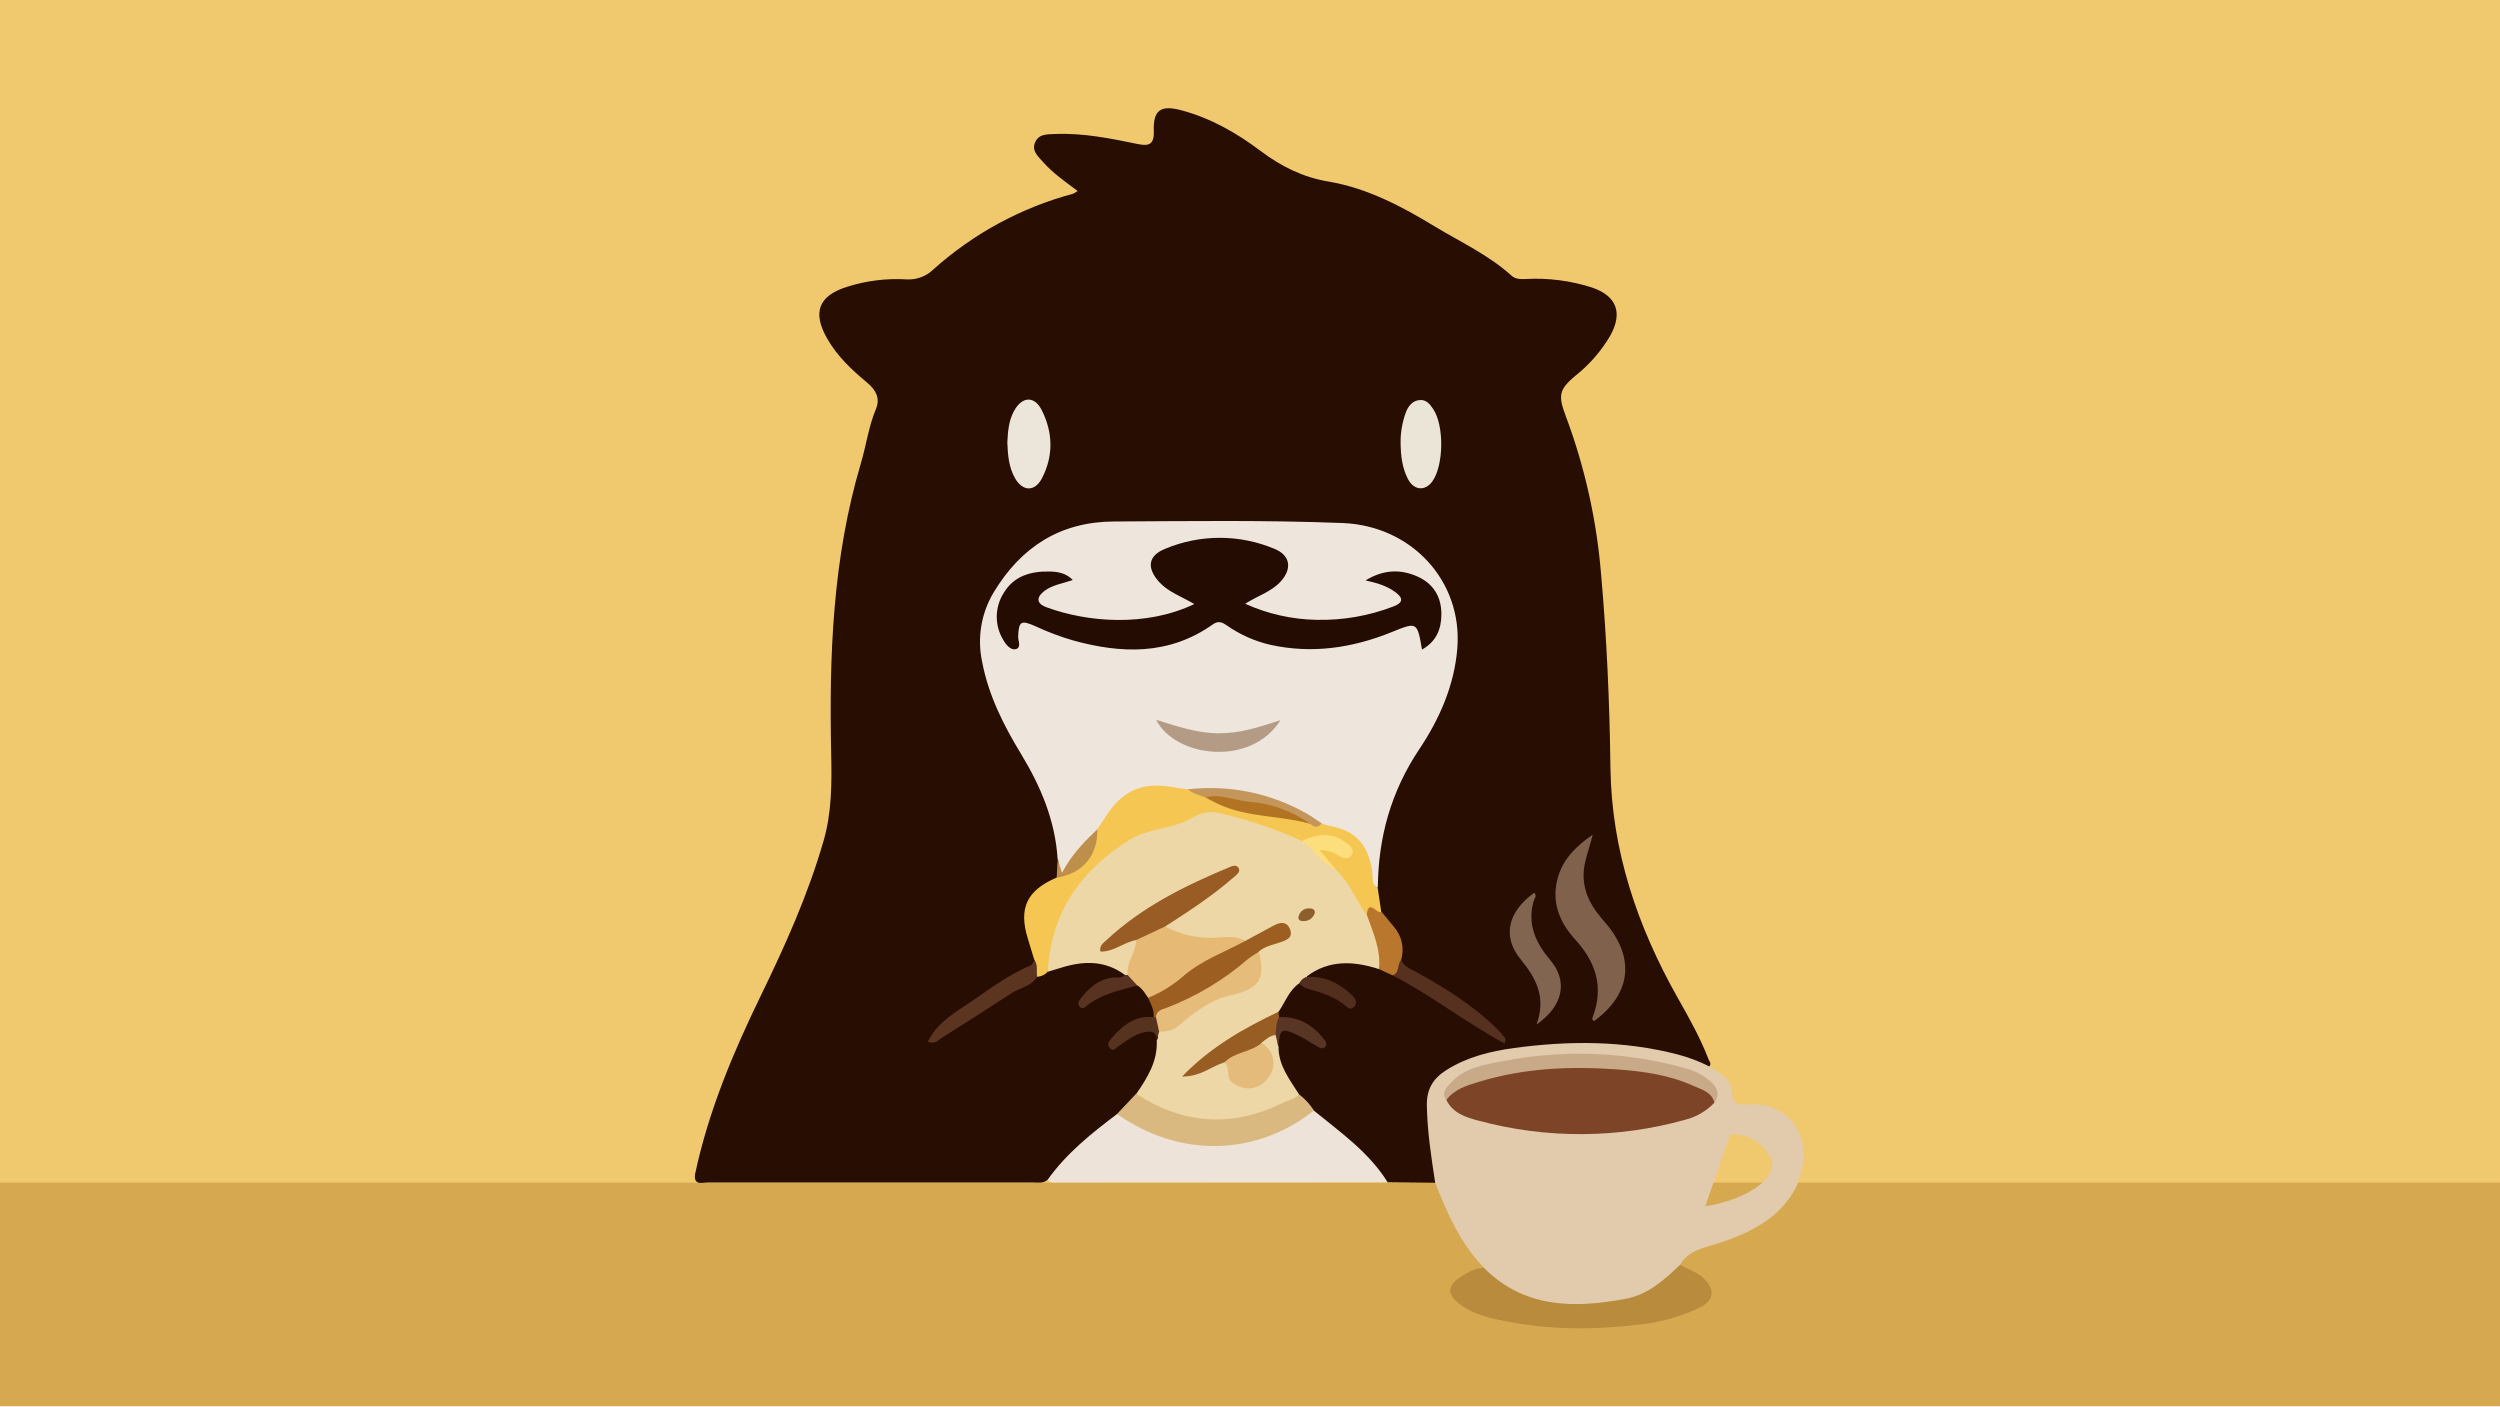
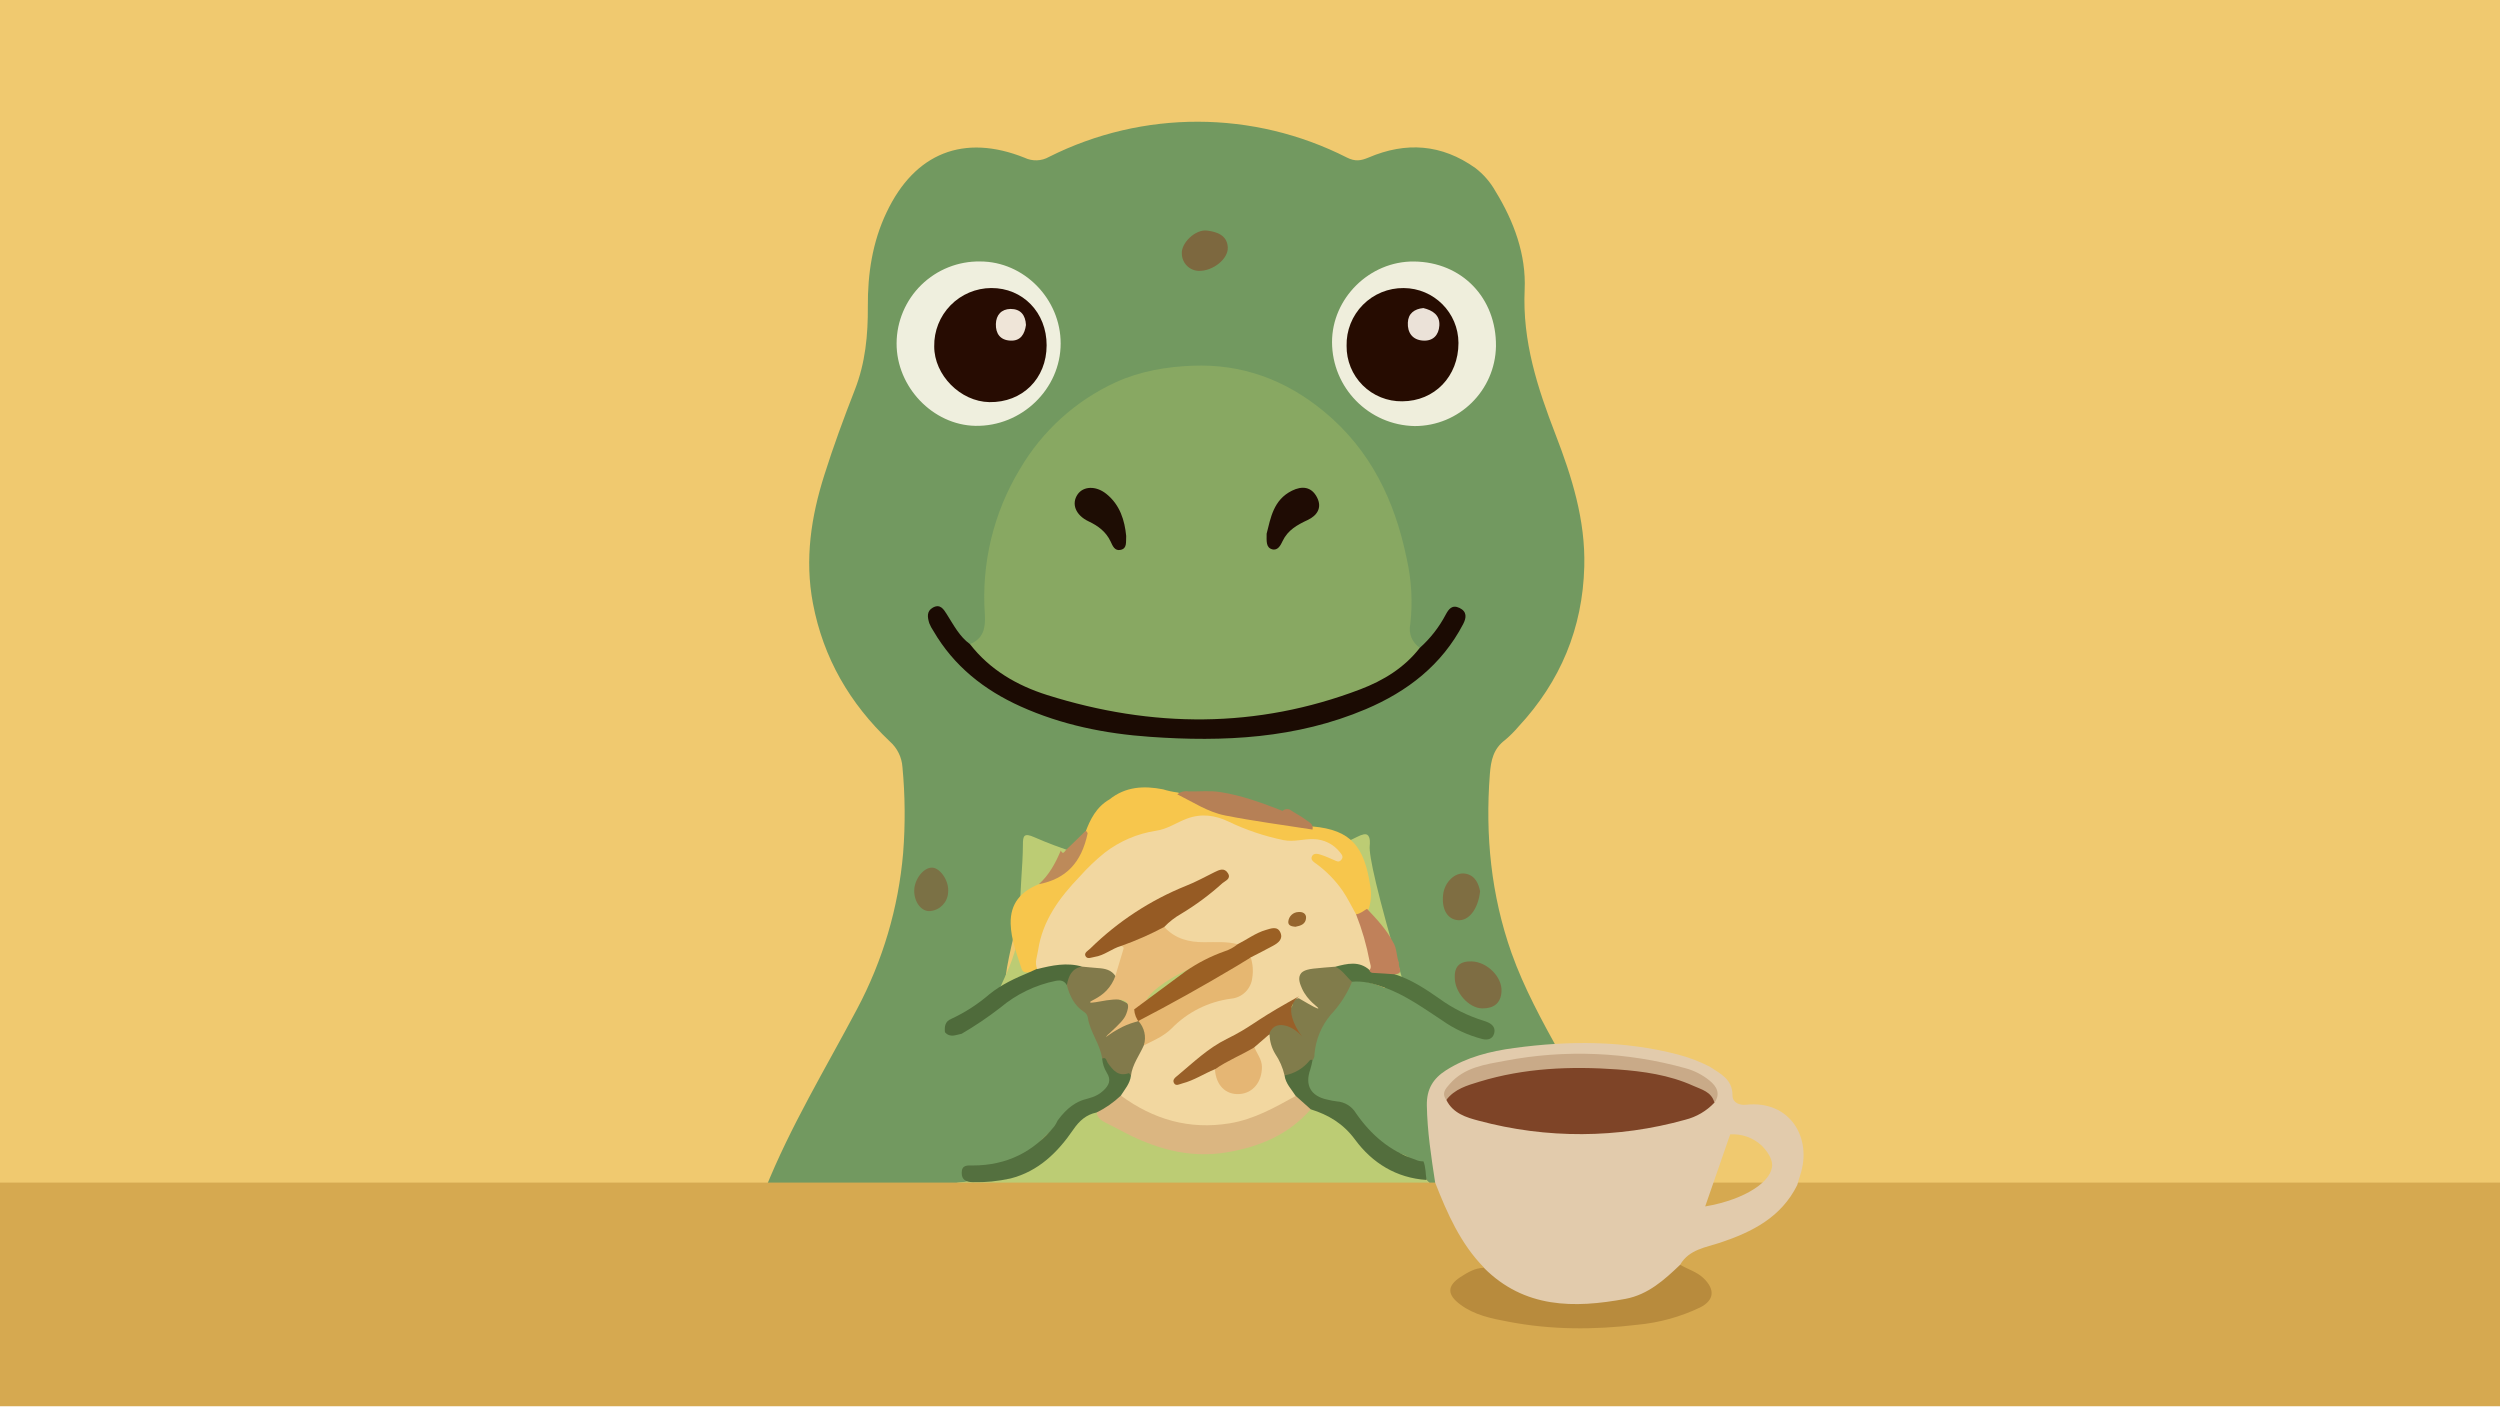
<svg xmlns="http://www.w3.org/2000/svg" viewBox="0 0 800 450">
  <g id="Capa_2" data-name="Capa 2">
    <g id="DiseñosMascotas">
      <rect width="800" height="379.16" style="fill:#f0c96f" />
+       <path d="M235.23,417.59c1.1-12.87,4.85-25,9.62-37,8.05-20.1,19.28-38.59,29.38-57.65A129.7,129.7,0,0,0,289,273a159.61,159.61,0,0,0-.22-27.57,12,12,0,0,0-4-8.13c-12.84-12.16-21.33-26.72-24.65-44.27-2.67-14.1-.57-27.68,3.65-41,2.91-9.23,6.27-18.33,9.79-27.35,3.36-8.64,4.2-17.48,4.14-26.66-.07-10.36,1.46-20.59,6-30.08,9-19,24.73-25.25,44.16-17.46a8.44,8.44,0,0,0,7.85-.29,105.68,105.68,0,0,1,95.3.23c2.69,1.35,4.47,1,6.9,0,12-5.13,23.41-4.33,34.2,3.35a24.42,24.42,0,0,1,6.41,7.4c5.93,9.64,9.87,20.35,9.36,31.51-.76,16.52,4.1,31.4,9.87,46.33,5.25,13.6,9.6,27.44,9.21,42.27-.51,19.75-7.64,36.8-21.06,51.24a35.25,35.25,0,0,1-4.33,4.31c-3.69,2.8-4.49,6.43-4.83,10.94-1.5,19.57.39,38.66,6.94,57.19,4,11.24,9.72,21.65,15.47,32.08,12.15,22,24.68,44,29.78,69.08.77,3.8,1.84,7.59,1.52,11.54H473.94a3.32,3.32,0,0,1-1-.71,4.1,4.1,0,0,1-1-2.25c-3-21.37-11.69-32.92-11.69-32.92a31.75,31.75,0,0,0-3.74-4.13,7.77,7.77,0,0,0-2-3.2c-2.25-2.12-5.42-1.89-6-2.24-4.09-2.55-13.31-9.42-25-19a15.73,15.73,0,0,1-6.54-6.35c-2.38-4.53-1.5-9.06-.18-15.32,1.76-8.36,2.63-12.54,6.16-15.32,7.49-5.89,19.49-.4,20.2-.07,0-.44.11-1.13.16-2,.78-13-5.11-16.14-5.53-28.05-.15-4.37-.92-8.72-.87-13.1.05-4.21-.45-4.54-4.26-2.78-15.38,7.14-31.85,9.29-48.47,9.58a126.36,126.36,0,0,1-50.45-9.2c-2.31-.94-3.56-1.35-4.24-.9-1.31.87-.89,3.58-.81,4.29,1.32,10.55-10.8,42.57-5.85,44.77,1.26.56,2.13-1.48,8.22-4.11,4.31-1.87,7-2.92,9.71-2.49,1.36.21,5.1,1.18,14.69,19.92,3.09,6,4.63,9,4.55,10.21-.73,10-18.15,10.9-29.7,26A20.34,20.34,0,0,1,323.8,374a21.93,21.93,0,0,1-11.58,2.49c-8.26,5.46-11.35,11-12.64,15.09-1.95,6.12-3.94,11.15-5.07,21-.23,2-.78,4-2.85,5.11Z" style="fill:#729960" />
+       <path d="M291.66,417.63c3.69-11.76,5.69-19.94,6.47-25.82,0,0,.89-6.65,4.63-10.88a7.31,7.31,0,0,1,3.24-2.36c1.41-.47,2.12-.12,3.43-.57a6.54,6.54,0,0,0,3.29-2.8,68.3,68.3,0,0,1,10.83-3.11c.28,0,1.29-.63,2.74-1.25,1.84-.77,3.21-1.23,3.43-1.3,3.86-1.34,12.67-10,15.32-12.52,9.23-8.74,12.48-7.9,13.88-12.83.81-2.83-.18-5.87-1.74-11.95-2.83-11-4.24-16.5-9-19.18-7.18-4.08-17.51.79-19.8,1.87-5.57,2.62-7.59,5.66-8.84,4.86-2.46-1.58,7.36-12.18,6.95-27.93-.19-7.18.81-14.35.84-21.53,0-2.82.27-3.93,3.68-2.41a124.29,124.29,0,0,0,54.27,10.43c16.9-.44,33.65-2.64,49-10.55,1.7-.87,2.67-1,3.24-.67,1.11.72.83,3,.79,3.48-.29,3.11,2.17,14.6,10.62,43.32-7.56-5.19-16.15-5.41-20.8-1.24a11.8,11.8,0,0,0-3.61,6.85c-10.65,19-9.95,26.81-7,30.38s6.94,2.44,13.64,8.22c5.12,4.42,4.52,7.3,9.23,9.4,4.07,1.8,6.33.45,10,2.58a14.91,14.91,0,0,1,6.09,7.47,60.29,60.29,0,0,1,17.44,40c-22.4,0-44.79.15-67.18.14Q349.21,417.74,291.66,417.63Z" style="fill:#bccc74" />
+       <path d="M310.39,206.12c4.33-1.77,5-5.14,4.77-9.43a79,79,0,0,1,11.22-46.6,68.77,68.77,0,0,1,30.69-27.78c7.86-3.57,16.19-4.94,24.45-5.28,15.76-.65,29.82,4.44,42.19,14.68,15,12.39,22.67,28.68,26.44,47.08a62.39,62.39,0,0,1,1.14,20.94,7.23,7.23,0,0,0,3.08,7.58c-1.21,5.11-5.46,7.48-9.39,9.86a86.61,86.61,0,0,1-22,9.24c-14,3.87-28.3,4.78-42.8,4.67a146.26,146.26,0,0,1-41.67-6c-8.94-2.72-17.23-6.7-24.25-13C312.44,210.52,310,209.16,310.39,206.12Z" style="fill:#88a862" />
+       <path d="M310.39,206.12c6.38,8.24,15.08,13.25,24.71,16.29,33.56,10.57,67.08,10.81,100.24-1.84,7.36-2.81,14.05-6.89,19-13.26a37.9,37.9,0,0,0,8.3-10.65c.93-1.72,2-3.28,4.42-2.11s2.2,3.13,1.16,5.14c-6.85,13.12-17.83,21.58-31.15,27.24-22.2,9.41-45.52,10.54-69.14,8.85-14.27-1-28.19-3.8-41.31-9.71-11.68-5.26-21.39-12.91-27.93-24.17a12.81,12.81,0,0,1-1.32-2.47c-.56-1.85-.95-3.82,1.15-5,2.35-1.31,3.45.54,4.45,2.12C305.17,200,307,203.66,310.39,206.12Z" style="fill:#1b0b03" />
+       <path d="M478.71,110.82a26,26,0,0,1-26,25.52,26.94,26.94,0,0,1-26.46-26.88c0-14,12-25.92,26.22-25.78C467.79,83.84,478.88,95.31,478.71,110.82Z" style="fill:#efeedc" />
+       <path d="M286.91,109.85a26.32,26.32,0,0,1,26.75-26.18c14,0,25.77,12,25.75,26.25,0,14.57-12.51,26.62-27.31,26.35C298.49,136,286.84,123.79,286.91,109.85Z" style="fill:#efefde" />
+       <path d="M465.53,312.85c-.15-3.79,1.77-5.31,5.44-5.2,4.9.16,9.77,4.94,9.51,9.63-.2,3.81-2.55,5.44-6.14,5.41C470,322.64,465.49,317.51,465.53,312.85Z" style="fill:#7e6d43" />
+       <path d="M383.68,86.69a5.59,5.59,0,0,1-5.49-5.4c-.34-3.5,4.36-8,8.09-7.51,3.08.4,6.4,1.45,6.61,5.36C393.09,82.79,388.27,86.72,383.68,86.69Z" style="fill:#7d683f" />
+       <path d="M473.63,285.2c-.64,5.85-3.7,9.55-7.09,9.26s-5.28-3.53-4.74-8.21c.44-3.88,3.72-7.22,7.06-6.69S473.17,283,473.63,285.2Z" style="fill:#7f6e42" />
+       <path d="M292.55,285.05c0-3.66,3-7.51,5.76-7.41,2.52.1,5.49,4.22,5.09,7.95a6.32,6.32,0,0,1-5.59,5.94C294.93,291.9,292.52,288.71,292.55,285.05Z" style="fill:#7b7145" />
+       <path d="M405.32,170.79c1.28-5,2.15-10.83,8.11-13.77,3.22-1.6,6.22-1.31,8,2.11s-.07,5.91-3,7.28c-3.34,1.57-6.33,3.21-8,6.73-.63,1.34-1.53,3.15-3.37,2.63C405.06,175.19,405.32,173.14,405.32,170.79Z" style="fill:#1f0c04" />
+       <path d="M360.38,171.5c-.11,2.06.3,3.95-1.7,4.44s-2.65-1.3-3.29-2.67c-1.48-3.14-4-5-7.05-6.44-4.21-2-5.55-5.65-3.51-8.62,1.81-2.63,5.81-2.87,9.17-.19C358.44,161.56,359.9,166.61,360.38,171.5Z" style="fill:#1e0d04" />
+       <path d="M466.71,109.74c0,10.72-7.65,18.64-18,18.68a17.55,17.55,0,0,1-17.8-17.76,18.07,18.07,0,0,1,18.26-18.48A17.62,17.62,0,0,1,466.71,109.74Z" style="fill:#260c01" />
+       <path d="M334.92,110.49c0,10.67-7.78,18.37-18.33,18.19-9.27-.17-17.67-8.67-17.64-17.85A18.35,18.35,0,0,1,317.2,92.17C327.28,92.12,334.94,100,334.92,110.49Z" style="fill:#270c02" />
+       <path d="M455.47,98.58c3,.73,5.35,2.25,5.12,5.63-.2,3-2,5-5.24,4.78-3.42-.23-5-2.6-4.84-5.75C450.61,100.34,452.57,98.85,455.47,98.58Z" style="fill:#ebe2d8" />
+       <path d="M328.31,104c-.41,2.85-1.65,5.14-4.95,5s-4.76-2.25-4.68-5.31c.07-2.89,1.76-4.78,4.69-4.83C326.57,98.85,328.15,100.78,328.31,104Z" style="fill:#efe5d8" />
+       <path d="M456.5,377.59c-9.69-.65-17.37-5.43-22.88-12.91-3.8-5.15-8.51-7.93-14.24-9.72-2.78.06-3.67-2.52-5.43-3.88-1.73-2.07-3.52-4.1-3.65-7,0-.19,0-.49.17-.54a82.11,82.11,0,0,0,9-4.93c.37-.22.67.21.53.69a27.85,27.85,0,0,1-.7,2.9c-1.82,5.09.16,8.59,5.51,9.69a23.36,23.36,0,0,0,2.94.55,7.77,7.77,0,0,1,6.14,3.75c4.77,6.92,10.88,12.18,19,14.88a5.51,5.51,0,0,0,2.61.56C456.28,373.53,456.15,375.6,456.5,377.59Z" style="fill:#536e3d" />
+       <path d="M329.33,311.18c-1-.08-2,.16-2.43-1.17-1.5-4.73-3.36-9.36-3.49-14.43-.16-6.48,3.3-10.35,9-12.63,2.58-1.26,5-2.86,7.43-4.3,4.62-2.7,6.16-7.3,7.4-12.07,1.57-4.34,3.58-8.36,7.81-10.78,5.14-4.12,11-4.42,17.13-3.21a27.16,27.16,0,0,0,4.62,1,29.49,29.49,0,0,1,6.13,2.41c6.49,3.72,13.61,5.15,20.92,5.85a71.35,71.35,0,0,1,14.42,2.62,3.7,3.7,0,0,0,1.78,0c12.41,1.1,16.5,6.57,18.4,18.81a15.76,15.76,0,0,1-.39,7.4,4.25,4.25,0,0,1-4.13,2.46c-1.55-.39-2.19-1.69-2.76-2.95-2.25-4.93-5.8-8.79-9.86-12.27-1.33-1.14-3.29-2.36-2-4.39,1.16-1.86,3.21-1,4.94-.54,1,.27,1.95,1,3.4.85a7.38,7.38,0,0,0-5.24-3.94,8.87,8.87,0,0,0-3.58-.22c-8.84,1.48-16.81-1.45-24.52-5.09-6.37-3-12.39-3.21-18.53.43-3.67,2.18-8.08,2.07-12,3.55a36.85,36.85,0,0,0-13.3,8.42c-5.07,5.08-10.09,10.17-13.61,16.59-2.88,5.24-3.65,10.92-4.63,16.62A2.08,2.08,0,0,1,329.33,311.18Z" style="fill:#f7c64c" />
+       <path d="M352.69,338.73c-.64-4.65-3.86-8.4-4.57-13a2.64,2.64,0,0,0-1.24-1.93c-3.12-2-4.55-5.11-5.48-8.52-.51-4.31.08-5.14,4.86-6.77,4,.06,8.14-.53,11.05,3.19.94,1.78.34,3.5-.35,5.15s-.32,2.4,1.26,3a18.07,18.07,0,0,1,5.08,3.06c1.05,1.29,1.42,2.93,2.28,4.31,1.73,2.28,2.45,4.73,1.3,7.5-1.4,3.25-2.9,6.47-4.61,9.59-4.85.69-6.29,0-8.6-4.11C353.39,339.64,353.3,339,352.69,338.73Z" style="fill:#827a4b" />
+       <path d="M352.69,338.73c1.39-.59,1.37.82,1.78,1.39,1.69,2.34,3.38,4.5,6.78,3.29.11,0,.43.54.65.84,1.21,3-1.22,4.7-2.48,6.82-2.41,2.35-4.7,4.92-8.48,4.92-3.34.66-5.58,2.69-7.48,5.47-5,7.31-11.12,13.34-20.08,15.65a51.31,51.31,0,0,1-12.12,1.21c-2.07-.12-3.5-.66-3.52-3,0-2.63,1.86-2.38,3.56-2.37,10.77,0,19.41-4.29,26.14-12.59a12.45,12.45,0,0,0,1-1.79c3.14-4.35,6.19-6,8.43-6.68,1.5-.47,4-.84,6.16-2.86,1.81-1.66,2.67-3.37,1.15-5.75A10.22,10.22,0,0,1,352.69,338.73Z" style="fill:#54703f" />
+       <path d="M346.17,309.29c-3.24.66-4.27,3.09-4.77,5.95-.82-1.34-1.81-1.69-3.5-1.38a39.86,39.86,0,0,0-17.81,8.6,114.19,114.19,0,0,1-12.35,8.34c-1.83.35-3.73,1.39-5.36-.5-.17-1.8,0-3.42,2-4.25a52.73,52.73,0,0,0,12.25-7.91c3.84-3.12,8.24-5.12,12.74-7l2.47-1.11c1.11-2.12,3.31-2.13,5.16-2.28C340.1,307.52,343.49,306.47,346.17,309.29Z" style="fill:#4f6b3b" />
+       <path d="M420,265.46c-9.35-1.47-18.74-2.68-28-4.52-5.48-1.08-10.26-4.29-15.26-6.76a4.55,4.55,0,0,1,3.58-.94c3.42.11,6.86-.34,10.27.24,6.88,1.08,13.36,3.49,19.82,6a2.23,2.23,0,0,1,2.21-.47c1.8,1.21,3.76,2.17,5.49,3.49C419.08,263.21,420.39,263.82,420,265.46Z" style="fill:#b68056" />
+       <path d="M339.46,272.16c.71,1.58,1.25.21,1.66-.17,1.87-1.75,3.66-3.59,5.51-5.36.43-.41,1-1.32,1.41.07-2,9.39-6.92,14.54-15.62,16.25C335.71,280,337.77,276.19,339.46,272.16Z" style="fill:#bd8a5a" />
+       <path d="M420,339.29c-.4-.35-.77-.16-1,.17a13.23,13.23,0,0,1-8,4.67c-.21,0-.51.06-.56-.06-1.89-4.18-5.37-7.73-5.06-12.77a16.77,16.77,0,0,1,3.29-5.62c1.7-1.95,5-2.59,4.93-4.25,0-.49-.27-.84-.09-1.44a2.77,2.77,0,0,1,1.65-1.54c-.22-.87-.45-1.73-.59-2.62-.57-3.6,1-6,4.58-6.73a42.21,42.21,0,0,1,7.71-.47c2.81.92,5.26,2.22,5.79,5.53a34.16,34.16,0,0,1-6.78,10.52,22.5,22.5,0,0,0-5.24,12.68A2.63,2.63,0,0,1,420,339.29Z" style="fill:#817c4b" />
+       <path d="M432.63,314.16c-1.8-1.61-3.08-3.81-5.4-4.83,2.62-2.55,7.5-2.54,11.14,0,1.42,1.1,3.18.88,4.8,1.2,1.13.22,2.42,0,3.16,1.24,5.2,1.65,9.7,4.61,14.12,7.69a48.53,48.53,0,0,0,14.38,7.2,11.06,11.06,0,0,1,1.39.53c1.55.72,2.4,1.91,1.88,3.61s-2,2.08-3.62,1.72a39.12,39.12,0,0,1-13-6c-5.92-3.88-11.67-8.06-18.4-10.5C439.74,314.81,436.31,313.8,432.63,314.16Z" style="fill:#54733f" />
+       <path d="M446.33,311.78c-2.28-.16-4.57-.35-6.85-.45a1.21,1.21,0,0,1-1.32-.93c-1.93-4.88-2.5-10.18-4.47-15-.36-.91-.69-1.9.12-2.8,1.43-.15,2.45-1.11,3.63-1.77,3.12,3.3,6.24,6.61,8.36,10.7,1.27,2,1,4.49,1.89,6.62C447.16,309.3,449.54,311.57,446.33,311.78Z" style="fill:#c0815a" />
+       <path d="M350.94,356a32.16,32.16,0,0,0,7.73-5.4,5.59,5.59,0,0,1,3.33,1.12c6.4,3.88,13.27,6.61,20.75,7.18a42.23,42.23,0,0,0,21-3.72,72.87,72.87,0,0,0,6.92-3.56,5,5,0,0,1,4-.91l4.76,4.26c-7.09,8.12-16.32,12-26.74,13.76-12.43,2.11-23.63-1.32-34.36-7.15-1.49-.81-3-1.51-4.54-2.31S351.18,357.67,350.94,356Z" style="fill:#dbb681" />
+       <path d="M414.62,350.7c-6.71,3.72-13.35,7.49-21.12,8.76-13,2.13-24.41-1.25-34.83-8.87,1.26-2,2.92-3.84,3.23-6.34.45-3.64,2.71-6.52,4.13-9.75a3.39,3.39,0,0,1,1.35-1.57c5.6-2.93,9.81-7.76,15.2-11a18,18,0,0,1,5.83-2.19,49.68,49.68,0,0,0,5.53-1.25c4.09-1.32,5.77-3.68,5.78-8,0-1.39-.4-2.77,0-4.16,1.14-2.1,3.49-2.47,5.27-3.64,1.4-.92,4.12-1.51,3.08-3.55-.91-1.78-3.2-.35-4.82.2-2.7.94-4.79,3.23-7.79,3.54-3.66-.49-7.34-.05-11-.29-4.61-.31-9.15-.9-12.11-5.15-.63-2.15,1-3.09,2.34-4.05,4.7-3.37,9.85-6.14,14.07-10.17,1-.95,3.23-1.73,2.24-3.26-.76-1.18-2.52.3-3.7.89-4,2-8.14,3.8-12.26,5.61A81.62,81.62,0,0,0,353,301.28c-1.4,1.26-2.82,2.51-4.47,4a17.58,17.58,0,0,0,6.85-2.15c1.26-.58,2.45-1.4,4-.94a1.4,1.4,0,0,1,1,1.37,20.38,20.38,0,0,1-2.38,8.52.85.85,0,0,1-1,.34c-1.33-2.09-3.43-2.5-5.67-2.64-1.69-.11-3.37-.31-5.05-.46-4.88-1.42-9.63-.41-14.37.78-.92-2.06,0-4.08.29-6.06,1.43-9.53,6.88-16.86,13.33-23.56a65.9,65.9,0,0,1,8-7.63,35.67,35.67,0,0,1,16.35-7c3.73-.52,6.63-2.68,10-3.91,4.66-1.72,9.06-1.05,13.32,1a75.88,75.88,0,0,0,17.55,5.9c3.28.65,6.34-.41,9.53-.32a11,11,0,0,1,8.54,4.25c.61.73,1.17,1.47.4,2.37s-1.41.47-2.19.14c-1.37-.59-2.73-1.23-4.15-1.69-1-.33-2.39-.76-3,.33-.72,1.25.65,2,1.46,2.59a36.31,36.31,0,0,1,8.31,8.56c1.62,2.37,2.87,5,4.29,7.52a81.74,81.74,0,0,1,4.33,15c.17.95.75,1.87,0,2.82-3.38-3-7.15-2.07-10.93-1.07-2.36.2-4.73.34-7.08.62-3.3.38-3.88,1.38-4.17,1.87-.8,1.41,0,3.23.54,4.48,1.78,4,5.4,6.08,5.23,6.35s-1.41-.4-6.2-3.19a1.71,1.71,0,0,0-.78.11c-.62.25-1,.87-1.65,2.07l-.09.17c-1.22,2.21-13.4,8.12-16.09,9.46,0,0-4.37.92-18.12,12.59a3.13,3.13,0,0,0-1.2,1.81,28.69,28.69,0,0,0,6.95-2.64c1.4-.64,2.74-1.81,4.46-.85a7.89,7.89,0,0,1,1.3,2.65c1.4,3.06,4,4.58,6.85,4.06a7.06,7.06,0,0,0,5.56-6.52c.27-2.66-1.75-4.62-1.81-7.12,1.22-2.05,2.28-4.3,5.22-4.22a12.52,12.52,0,0,0,1.8,6.18,20.49,20.49,0,0,1,3,6.92C411.4,346.75,413.29,348.58,414.62,350.7Z" style="fill:#f2d7a0" />
+       <path d="M356.89,312.39l2.61-8.69c.19-.64-.22-.87-.74-1-.16-.91.51-1.27,1.13-1.53,3.66-1.57,7.39-3,11-4.73a1.51,1.51,0,0,1,1.69.18c3.45,3.82,7.92,4.92,12.85,4.88,3.56,0,7.14-.27,10.65.65.09,1.42-1.05,2-2,2.29-2.14.72-26.77,9.4-27.85,17.39-.14,1-.14,3.84-1.94,4.88a3.8,3.8,0,0,1-1.1.36,24,24,0,0,0-5.3,2.21c-2.45,1.3-3.9,2.63-4,2.52a8.2,8.2,0,0,1,1.34-1.33c3-2.82,4.54-4.26,5.2-6.08.39-1.09.88-2.44.27-3.4-1.82-2.86-11.61.57-11.86-.27-.13-.45,2.76-1.16,5.23-3.74A13,13,0,0,0,356.89,312.39Z" style="fill:#e9bc79" />
+       <path d="M362.94,323q8.25-6.12,16.52-12.24a52.9,52.9,0,0,1,12.44-6.35,12.8,12.8,0,0,0,4.16-2.27c3-1.5,5.74-3.61,9-4.55,1.66-.47,3.73-1.38,4.69.87.88,2.08-.75,3.31-2.4,4.2-2.36,1.28-4.75,2.49-7.14,3.72a14.47,14.47,0,0,1-1.47,1.86c-9.56,7.46-19.5,14.25-30.92,18.63a4.64,4.64,0,0,1-3.19.39A7.22,7.22,0,0,1,362.94,323Z" style="fill:#9b6024" />
+       <path d="M364.26,326.71q15.42-8,31.17-17.39c1.61-1,3.22-1.95,4.81-2.93a14,14,0,0,1,.49,6.5,7.51,7.51,0,0,1-6.73,6.68,32.43,32.43,0,0,0-19.07,9.52c-2.5,2.48-5.76,3.88-8.9,5.41a7.92,7.92,0,0,0-1.77-7.79Z" style="fill:#e6b771" />
+       <path d="M406.15,331l-4.74,4.1a5.09,5.09,0,0,1-2.18,2.36c-3.49,1.55-6.49,4.18-10.45,4.69-3.51,1.43-6.71,3.58-10.42,4.54-.91.23-2.08,1-2.69-.11s.51-1.86,1.25-2.47c5-4.18,9.71-8.72,15.59-11.62,8-3.94,8.39-5.38,19.8-11.79l3.39-1.9a7.56,7.56,0,0,0-.93.83,7.86,7.86,0,0,0-1.46,2.52c-.55,1.63.3,5.58,3.39,9.56-3-3.4-6.79-4.46-8.89-3.13A4.15,4.15,0,0,0,406.15,331Z" style="fill:#996029" />
+       <path d="M372.56,296.62a100.89,100.89,0,0,1-13.8,6.08c-3,.85-5.38,3.06-8.49,3.51-1,.15-2.39.91-2.95-.35-.44-1,.87-1.66,1.56-2.32a93.74,93.74,0,0,1,30.63-20.07c3.15-1.23,6.14-2.9,9.18-4.4,1.51-.75,3.09-1.48,4.23.33s-.81,2.42-1.73,3.21A84.51,84.51,0,0,1,378,292.4,24,24,0,0,0,372.56,296.62Z" style="fill:#965b24" />
+       <path d="M388.78,342.18c4-2.82,8.51-4.55,12.63-7.05.82,2.09,2.39,3.82,2.41,6.3,0,4.78-2.87,8.41-7.24,8.67S389.1,347.28,388.78,342.18Z" style="fill:#e5b674" />
+       <path d="M414.52,296.57c-1.1-.11-2.42-.32-2.26-1.72a3.35,3.35,0,0,1,3.23-3c1.31-.13,2.55.46,2.45,1.92C417.81,295.73,416.2,296.26,414.52,296.57Z" style="fill:#96652d" />
      <rect y="378.43" width="800" height="71.57" style="fill:#d6a950" />
-       <path d="M335.25,377.51c-1.4,1.29-3.13.87-4.75.88q-52,0-103.95,0c-1.82,0-4.63,1.1-4.13-2.66,4.28-20.15,12.18-38.92,21.15-57.36,7.76-15.93,15-32.11,19.95-49.22,2.68-9.24,2.66-18.55,2.46-28-.68-31.34.47-62.49,9.49-92.85,1.72-5.79,2.49-11.85,4.85-17.49,1.45-3.48-.19-6.16-2.85-8.38-4.92-4.09-9.55-8.42-12.77-14.08-4.8-8.41-2.78-13.71,6.41-16.59A52.31,52.31,0,0,1,290,89.4a11.33,11.33,0,0,0,8.64-3.15A109.46,109.46,0,0,1,343.36,62a7.94,7.94,0,0,0,1.49-.88c-4-3-7.9-5.69-11.06-9.26-1.57-1.78-3.75-3.57-2.56-6.31s3.82-2.55,6.28-2.66c9.05-.4,17.84,1.4,26.6,3.21,3.78.78,5.24-.06,5.11-4.21-.22-6.69,2.18-8.36,8.78-6.61,9.38,2.49,17.69,7.23,25.35,13,6.57,4.92,13.45,8.41,21.67,9.8,12.43,2.09,23.49,7.92,34.13,14.4,8.27,5,17.19,9.09,24.47,15.68,1.39,1.25,3,1.18,4.7,1.12A58.48,58.48,0,0,1,509.42,92c7.81,2.63,9.94,8,5.94,15.27a45.81,45.81,0,0,1-11.27,13c-5.36,4.47-5.47,6.44-3,13a188,188,0,0,1,11.25,50.41c1.83,20.57,2.73,41.18,3,61.85.32,26.53,8.59,50.88,21.55,73.81,3.58,6.33,7.16,12.68,9.78,19.49.29.78,1.13,1.54.3,2.47-2.05.89-3.82-.2-5.68-.76a120.33,120.33,0,0,0-70.63-.16,27.58,27.58,0,0,0-5.77,2.64c-4.62,2.63-7,6.33-6.72,11.87.27,5.91.94,11.75,1.73,17.6.28,2,1.23,4.17-.65,6L444,378.32a7.59,7.59,0,0,1-3.21-2.41c-5.61-8.06-13.94-13.19-21-19.64-1.82-1.87-3.3-4-5.26-5.78-3.82-4.49-6.63-9.42-6.62-15.54.29-6.71,1.84-7.62,8.1-4.79a39.91,39.91,0,0,0,5.4,2.44c-2-2.88-4.87-4.42-8.16-5.39-1.43-.42-3-.36-4.25-1.45a3.15,3.15,0,0,1-.6-1.92c1.11-4.15,3.08-7.67,7.15-9.62a43.48,43.48,0,0,1,16,6.55,13.15,13.15,0,0,0-9.33-6.51c-1.52-.35-3.48.07-4.14-2.06,1-3.13,3.87-3.55,6.38-4.4,5.53-1.88,11-1.29,16.31.88,1.63.87,3.42,1.34,5.07,2.16,11.31,5.87,21.75,13.15,32.55,19.88-7.14-7.41-15.8-12.75-24.62-17.88-2.46-1.43-5.34-2.34-6.3-5.49,1-6.6-3.77-10.84-6.56-15.9a16.55,16.55,0,0,1-1.14-7.87,74,74,0,0,1,12.52-43.47,79.59,79.59,0,0,0,12.2-29.73c3.47-18.92-10.36-38.19-29.38-40.95a87,87,0,0,0-12.7-.92c-21.86.05-43.72.22-65.58,0-17.18-.2-29,8.4-37.77,22.11a27,27,0,0,0-3.4,20.22,83.47,83.47,0,0,0,10.75,26.93,101.29,101.29,0,0,1,11.21,24.33c1.18,4.1,2.23,8.21,2.05,12.53-.38,1.93.13,4-.64,5.85-1.16,2.07-3.39,2.94-5.07,4.44-4.08,3.66-5.72,7.9-4.16,13.38.82,2.88,2.23,5.64,2.23,8.74-.17,2.35-2,3.15-3.75,4.11a185.14,185.14,0,0,0-24.92,16.51,14.49,14.49,0,0,0-3.72,4.05c10.58-7.28,21.09-13.72,31.85-19.74,1.45-.68,2.77-1.59,4.25-2.22,6.42-2.84,12.95-4.25,19.8-1.58a9.16,9.16,0,0,1,4.48,2.95c.74,2.95-1.65,2.76-3.26,3-3.76.6-6.68,2.38-9.54,6.25,5.74-3.35,10.78-5.71,16.6-5.59,2.25.52,3.61,2.09,4.73,4,1.16,2.1,2.35,4.2,1.15,6.7-1.29,1.59-3.27,1.38-5,1.88a13.23,13.23,0,0,0-7.2,5.62c2.54-1.32,4.87-3,7.71-3.62,3.26-.71,5.78-.24,6.19,3.76.33,6.7-2.61,12.16-6.56,17.24-2.22,2.39-4.64,4.61-6.87,7-7.36,6.16-14.86,12.17-21.15,19.5A2.54,2.54,0,0,1,335.25,377.51Z" style="fill:#280d02" />
-       <path d="M420.42,355.37c8.54,7,17.66,13.33,23.62,22.95l-105.45.07c-1.18,0-2.47.31-3.34-.88,6-8.45,14-14.83,22.18-21,2.33-.54,4.06.91,5.88,1.89,18,9.64,35.61,9.14,52.93-1.67C417.52,355.89,418.75,355,420.42,355.37Z" style="fill:#ede3d9" />
-       <path d="M338.43,274.84c-.77-12.26-5.39-23.18-11.67-33.53-5.6-9.22-10.44-18.76-12.47-29.49A30.71,30.71,0,0,1,318,189.51c8.72-14.43,21.19-22.54,38.4-22.63,24.43-.13,48.85-.47,73.27.49,22,.87,38.35,18.51,36.68,40-.93,11.87-5.68,22.67-12.19,32.39-9,13.46-13.1,28.12-13.25,44.1-3.54,0-2.88-2.91-3.21-4.86-1.23-7.27-4.65-12.34-12.49-13.37a7.06,7.06,0,0,1-2.93-1.15c-10.84-8.09-23.55-10.16-36.52-11.37a12,12,0,0,0-5.35.62c-3,.45-6-.46-9-.63-7.07-.4-12.24,2.55-16,8.35a33.44,33.44,0,0,1-3.15,4.42c-2.65,3.68-6.37,6.42-9,10.16-.92,1.33-1.82,3.38-3.6,3C337.47,278.62,339.29,276.17,338.43,274.84Z" style="fill:#eee5dc" />
-       <path d="M441.28,310.11c-8.17-2.62-16.1-3.08-23.38,2.53-.17,1.25-1.2,1.59-2.13,2-3.28,2.25-4.47,6-6.61,9.1a11.62,11.62,0,0,1-3.88,3.07A253.2,253.2,0,0,0,382,342.16c4.16-.13,6.66-3.55,10.25-2.69,1.25.53,1.53,1.71,2,2.83,1.63,4,4.3,5.29,7.6,3.8a6.64,6.64,0,0,0,3.31-9c-.57-1.19-1.8-2.05-1.78-3.55.91-2.3,2.4-3.55,5-2.82.93,1.26.09,2.85.75,4.17-.06,6.06,3.58,10.55,6.57,15.31.11,2.16-1.67,2.72-3.08,3.46-15.2,7.95-30.47,8.13-45.73.18-1.53-.79-3.49-1.44-3.28-3.82,3.58-5.19,6.88-10.47,6.55-17.15.84-.9,0-2.25.85-3.15a43.4,43.4,0,0,0,10.27-6.45,30.9,30.9,0,0,1,11.18-5.78c9.27-2.68,9.65-3.16,9.63-12.72,1.06-3.11,4.17-3.15,6.52-4.37.9-.47,2.38-.9,1.95-2.1-.61-1.69-2.06-.62-3.09-.27-3.38,1.16-6,4.34-10,3.86-3.76-.75-7.55-.06-11.32-.26-4.75-.25-9.31-1-13.22-4-1-2.89,1.45-3.68,3.1-4.72a164.58,164.58,0,0,0,13.68-9.75c1.26-1,2.76-1.81,3.5-4C379,284.87,366,291.68,354.48,302.42c3.7-.47,6.16-3,9.34-2.12.73.36,1.34,1,1,1.74-1.35,3.36-1.72,7.06-3.62,10.22A1.61,1.61,0,0,1,360,312c-6.35-4.74-13.26-4.57-20.4-2.34-1.42.45-2.84.86-4.26,1.29-1.74-1.81-1.05-3.95-.82-6,2.14-19.49,20-38.31,38.93-42.28,4.13-.87,8.35-1.55,11.61-4.74,1.14-1.11,3.17-1.53,4.24-.53,4,3.7,9.33,3.08,14,4.66a66.93,66.93,0,0,1,13.33,5.71c4.43,2.49,7,7.2,11.5,9.62,5.14,4,7.33,10.11,10.81,15.31a44.7,44.7,0,0,1,3.86,13C443,307.26,443.81,309.29,441.28,310.11Z" style="fill:#edd7a6" />
-       <path d="M416.55,269.09a133.84,133.84,0,0,0-22.48-7.94c-4.79-1.26-7.68-2.33-12.47.53-6.07,3.62-14,3.2-20.32,7.18-15.61,9.81-25,23.28-26,42.08a4.92,4.92,0,0,1-3.41,1.63c-2.3-1.48.11-3.75-.9-5.44l-2.1-6.88c-2.94-9.69-.29-15.3,9.19-19.4,6.5-3.33,11.42-8,13-15.46.84-1.23,1.73-2.43,2.52-3.69,5.49-8.8,11.93-11.65,22.05-9.76,1.47.27,3,.43,4.43.64a14.23,14.23,0,0,1,6.5,1.75c7.6,3.69,15.74,5.25,24.07,6.13a34.82,34.82,0,0,1,7.91,2c1.42.45,2.73,1.38,4.34,1.08a27.15,27.15,0,0,0,3,.85c8,1.37,12.31,6.26,13.31,15.24.18,1.57-.37,3.43,1.64,4.3q.6,4,1.18,7.92c-1.4,1.25-3.22.26-4.73.9-3.34-4.83-5.51-10.45-9.93-14.54a30.16,30.16,0,0,1-4.62-4.27c-.49-.52-1.2-1.07-.81-1.91s1.41-1,2.32-1c2.08,0,3.8,1.67,6.67,1.32-2.88-3-5.7-4.07-9.22-3.44C420.05,269.18,418.34,270,416.55,269.09Z" style="fill:#f6c653" />
-       <path d="M509.67,267.08c-.7,3-1.73,5.77-2.41,8.71-1.36,5.95.08,11.08,3.5,15.86,1,1.36,2.08,2.61,3.16,3.88,9.37,11.05,8,22.61-3.79,31.19-.85-.28-.57-1-.39-1.44,3.51-9.47.9-17.44-5.69-24.65-5.33-5.83-7.85-12.65-5.32-20.53C500.57,274.4,504.78,270.47,509.67,267.08Z" style="fill:#7f614c" />
-       <path d="M363.56,350c15.11,9.84,30.79,10.89,47,2.88,1.72-.85,3.81-1.08,5.13-2.7a20.16,20.16,0,0,1,4.77,5.19c-18.61,14.74-43.18,15.17-63,1.1Z" style="fill:#dab980" />
-       <path d="M372.86,296.46a31.07,31.07,0,0,0,15.51,3.64c3.37-.14,6.93-.88,10.14,1A3.13,3.13,0,0,1,396,304c-9.09,2.68-15.5,9.79-23.61,14.1-1.56.83-2.93,2.29-4.95,1.24-1-1.45-1.9-3-3.46-4-1.88-.34-3.37-1-3.09-3.36-.55-4.06,2.66-7.22,2.7-11.14A9.14,9.14,0,0,1,372.86,296.46Z" style="fill:#e6ba75" />
-       <path d="M367.39,319.3a40.48,40.48,0,0,0,11.6-7.22c5.94-5,13-7.44,19.52-11,3-1.64,6.08-3.26,9.1-4.92,2.15-1.17,4.24-1.33,5.21,1.26s-1,3.38-3,4.08c-2.39.83-5,1.24-7,3a16.89,16.89,0,0,1-6.25,6.36c-6.5,4.28-12.75,9-20.16,11.73-2.13.78-4,2.13-6,3.11a1.5,1.5,0,0,1-1.25-.23C369.38,323.21,368.3,321.28,367.39,319.3Z" style="fill:#9d5e21" />
-       <path d="M322.35,141.6c.16-3.49.43-7,2.15-10.11,2.55-4.67,6.52-4.9,8.86-.24,3.59,7.14,3.8,14.59.08,21.77-2.28,4.42-6.2,4.29-8.64,0C322.8,149.48,322.49,145.55,322.35,141.6Z" style="fill:#ece5d9" />
-       <path d="M448.19,141.43a27.05,27.05,0,0,1,1.84-9.86c.85-2,2.25-3.4,4.32-3.56s3.26,1.35,4.29,2.91c3.52,5.28,3.37,17.94-.25,23.07-2.3,3.27-6,3-7.9-.8C448.67,149.63,448.22,145.7,448.19,141.43Z" style="fill:#eae5d7" />
-       <path d="M491.7,327.85c3.16-8.87-.21-14.88-5.08-20.84-6-7.33-4.11-15.26,4.34-21.34,1,1,0,1.95-.24,2.82-2,7.36.67,13.18,5.37,18.75C501.77,314,500.31,321.8,491.7,327.85Z" style="fill:#826551" />
-       <path d="M331,307.13c1.23,1.65.57,3.63.9,5.44-1.91,3.06-5.51,3.49-8.25,5.28-7.32,4.78-14.7,9.45-22.08,14.13-1.33.84-2.5,2.38-4.65,1.3,2.58-5.22,7.18-8.37,11.75-11.36,6.92-4.54,13.42-9.79,21.17-13C330.39,308.69,330.63,307.74,331,307.13Z" style="fill:#5c3521" />
-       <path d="M448.35,307.24c1,2.14,3,2.79,4.89,3.82,9.37,5.22,18.47,10.84,26.12,18.5a30.8,30.8,0,0,1,2.36,2.73c.12.15-.06.53-.21,1.64C469,327.2,458,318.47,445.6,312.1,445.86,310.11,445.61,307.83,448.35,307.24Z" style="fill:#57311f" />
-       <path d="M408.19,331.18c-1.81.24-3.12,1.39-4.46,2.48-2.58,4.76-7.56,5-12,6.3-4.11,1.29-7.51,4.56-13.47,4.54,9.34-9.65,19.89-15.49,30.85-20.74.06.57.12,1.14.19,1.71C410.34,327.65,408.86,329.34,408.19,331.18Z" style="fill:#985d23" />
-       <path d="M448.35,307.24c-1.34,1.38-.36,4.08-2.75,4.86l-4.32-2c.63-6.24-1.91-11.76-3.91-17.4.61-5.39,3.28.08,4.73-.9,1.33,1.61,2.67,3.21,4,4.83A11.25,11.25,0,0,1,448.35,307.24Z" style="fill:#b9772e" />
-       <path d="M415.77,314.66a3.94,3.94,0,0,1,2.13-2c5.5-.47,10.07,1.6,14.07,5.17,1.26,1.11,2.77,2.6,1.42,4.24s-2.75-.21-3.82-1c-3-2.23-6.46-3.33-9.94-4.34C418.14,316.27,416.73,316,415.77,314.66Z" style="fill:#522e1f" />
-       <path d="M360.84,312l3.09,3.36c-5.8,1.56-11.74,2.76-16.54,6.77a1.27,1.27,0,0,1-2-.1c-.69-.91-.11-1.81.4-2.47,2.65-3.42,5.76-6.19,10.31-6.74,1.31-.16,2.75.33,3.87-.79A2.48,2.48,0,0,1,360.84,312Z" style="fill:#593322" />
-       <path d="M408.19,331.18c.28-1.92,0-4,1.15-5.71,5.88-.24,10.48,2.25,14.06,6.74.6.75,1.57,1.78.65,2.79s-2,.12-2.86-.36c-1.85-1-3.58-2.23-5.46-3.16-5.57-2.75-6.15-2.42-6.65,3.39C408.78,333.64,408.48,332.41,408.19,331.18Z" style="fill:#583524" />
-       <path d="M369.21,325.51a5.56,5.56,0,0,1,.71,0c1.7,1.22,2.31,2.68,1,4.56l-.79,2.8c0-2.89-1.8-3-4-2.53-3.21.66-5.64,2.7-8.25,4.46-.75.51-1.56,1.85-2.68.62s-.32-2.24.5-3.18C359.27,328.12,363.25,324.81,369.21,325.51Z" style="fill:#56331f" />
-       <path d="M351.13,265.39c.22,8.36-4.69,14.18-13,15.46l.33-6c.38,1.23.75,2.46,1.36,4.5C342.83,273.57,346.89,269.41,351.13,265.39Z" style="fill:#be8f4b" />
-       <path d="M382.18,193.29c-4.16-2.44-8.25-3.81-11.2-7-4.08-4.49-3.7-8.46,1.93-10.7a45.22,45.22,0,0,1,35,.07c5.1,2.11,5.6,6.47,1.8,10.54-2.94,3.15-7.11,4.39-11.25,7a58,58,0,0,0,22.91,5.15,64.49,64.49,0,0,0,24.47-4.26c3.19-1.18,3.3-2.72.59-4.67s-5.62-2.84-9.46-3.69c5.83-3.56,11.35-3.64,16.75-1.18,4.92,2.24,7.55,6.4,7.52,12,0,4.8-1.63,8.73-6.2,11.32-1.54-8.89-1.54-8.91-9.72-5.59-12.52,5.06-25.35,7-38.71,4.08a39.68,39.68,0,0,1-14-6.21c-1.46-1-2.71-1.62-4.48-.36-14,9.92-29.24,9.45-44.83,5.12a84.8,84.8,0,0,1-11.89-4.48c-4.67-2.08-5.42-1.72-5.6,3.31,0,1.39,1.11,3.55-.81,4-1.51.34-3-1.28-3.84-2.78a14.18,14.18,0,0,1-.06-15.07c3.29-5.63,8.79-7.14,14.82-7,2.43.06,5.08.37,7.38,2.71-3.28,1.15-6.47,1.54-9,3.44-2.78,2.09-2.66,4.08.48,5.25C348.05,199.2,366.84,200.65,382.18,193.29Z" style="fill:#250c03" />
-       <path d="M409.76,230.45c-9.47,15.08-33.73,11.92-39.79-.11,6.84,2.13,13.13,4.28,20,4.32S403,232.66,409.76,230.45Z" style="fill:#b39b85" />
-       <path d="M385.78,255.22c-1.93-.78-4-1.2-5.65-2.64a62.28,62.28,0,0,1,37.92,7.71c1.7.95,3.27,2.14,4.9,3.21-1.18,1.43-2.41,1.29-3.68.12a77,77,0,0,0-22.55-5.89C393,257.39,389.59,255.36,385.78,255.22Z" style="fill:#c4965c" />
-       <path d="M372.86,296.46l-9.32,4.36c-3.94.7-7.18,3.81-11.41,3.68-.39-2,1-2.75,1.91-3.63,11.35-10.63,25-17.37,39.18-23.29,1-.41,2.25-1,3,0,1,1.32-.43,2.23-1.26,3C388.11,286.59,380.5,291.55,372.86,296.46Z" style="fill:#985c24" />
-       <path d="M370.9,330.05c-.33-1.52-.65-3-1-4.56.13-2.18,2-2.47,3.46-3a88,88,0,0,0,26.11-15.7,31.13,31.13,0,0,1,3.37-2.22c2.25,8.71.08,11.91-9,13.91-6.4,1.41-11.5,5.32-16.33,9.47A8.1,8.1,0,0,1,370.9,330.05Z" style="fill:#e6bc7b" />
-       <path d="M391.78,340c3.28-3.43,8.48-3.24,12-6.3,4.08,2.89,4.92,7.41,2.08,11.18-3,4-7.67,4.41-11.48,1.55C392,344.62,393.9,341.57,391.78,340Z" style="fill:#e4bb7a" />
-       <path d="M416.55,269.09c4.93-2.26,9.73-3,14.39.74,1.29,1,2.55,2,1.63,3.67s-2.69,1.16-4,.42a11.68,11.68,0,0,0-6.33-1.92l5.2,6.17C422.77,276.38,420.59,271.62,416.55,269.09Z" style="fill:#fcde7c" />
-       <path d="M420.74,292.16a3.66,3.66,0,0,1-3.85,2.58c-.84,0-1.56-.39-1.38-1.29a3.33,3.33,0,0,1,3.55-2.77C420,290.67,420.81,291,420.74,292.16Z" style="fill:#8c602c" />
-       <path d="M385.78,255.22c4.7-1.38,9.11.92,13.66,1.31a39.07,39.07,0,0,1,19.83,7.09c-10.39-2.9-21.71-1.86-31.49-7.38C387.13,255.87,386.45,255.56,385.78,255.22Z" style="fill:#b27423" />
      <path d="M459.25,378.44c-1.25-8.2-2.52-16.37-2.66-24.73-.08-5.21,2-8.58,6.15-11.23,6.67-4.24,14.15-6.09,21.8-7.12,17.53-2.38,35-2.41,52.3,2.06A51.29,51.29,0,0,1,547,341.27c3.45,2.3,7.44,4,7.4,9.32,0,2.27,2.28,3.16,4.37,2.93,14-1.52,21.33,10.63,17.24,22.69-.34,1-.6,2-.89,3-5.11,10.31-14.36,15-24.66,18.44-4.65,1.54-9.92,2.17-12.78,7-1.34,5.14-5.69,7.64-9.83,9.42-15.9,6.86-31.81,6.89-47.19-1.8-2.59-1.46-5.17-3.28-5.79-6.64C467.34,397.94,463.12,388.29,459.25,378.44ZM553.66,363l-8,23.06c13.11-2.24,21.59-8.24,21.42-13.39-.09-2.91-3-5.71-3.35-6.09A13.55,13.55,0,0,0,553.66,363Z" style="fill:#e2cbac" />
      <path d="M474.84,405.7c13,13,28.85,13,45.35,9.93,7.19-1.36,12.39-6.06,17.46-10.91,2.46,1.47,5.32,2.24,7.45,4.27,3.76,3.59,3.54,7.08-1.09,9.41a59.24,59.24,0,0,1-20,5.52c-13.86,1.66-27.72,1.67-41.46-1-5.29-1-10.68-2.07-15.22-5.44-4.23-3.13-4.39-5.92,0-8.82C469.58,407.22,472,405.72,474.84,405.7Z" style="fill:#b88b3d" />
      <path d="M548.61,352.85a19.25,19.25,0,0,1-9.3,5.46,124.92,124.92,0,0,1-66.1.32c-4-1.05-8.28-2.34-10.38-6.66.22-3.85,3.34-4.79,6.11-5.84a88,88,0,0,1,25.18-5.48c14.23-1,28.41-.64,42.3,3.2a32.35,32.35,0,0,1,9.6,4C547.72,349,549.69,350.18,548.61,352.85Z" style="fill:#7e4427" />
      <path d="M548.61,352.85c-.91-3.5-4.15-4.21-6.8-5.41-7.7-3.48-16-4.63-24.3-5.23-14.87-1.06-29.7-.48-44.13,3.94-3.91,1.19-7.89,2.32-10.55,5.82-1.63-2.14-.25-3.58,1.1-5.12,4.69-5.36,11.38-6.23,17.67-7.4a126.5,126.5,0,0,1,57.89,2.42,20.74,20.74,0,0,1,7.59,3.93C549.31,347.62,550.69,349.94,548.61,352.85Z" style="fill:#c9aa88" />
    </g>
  </g>
</svg>
